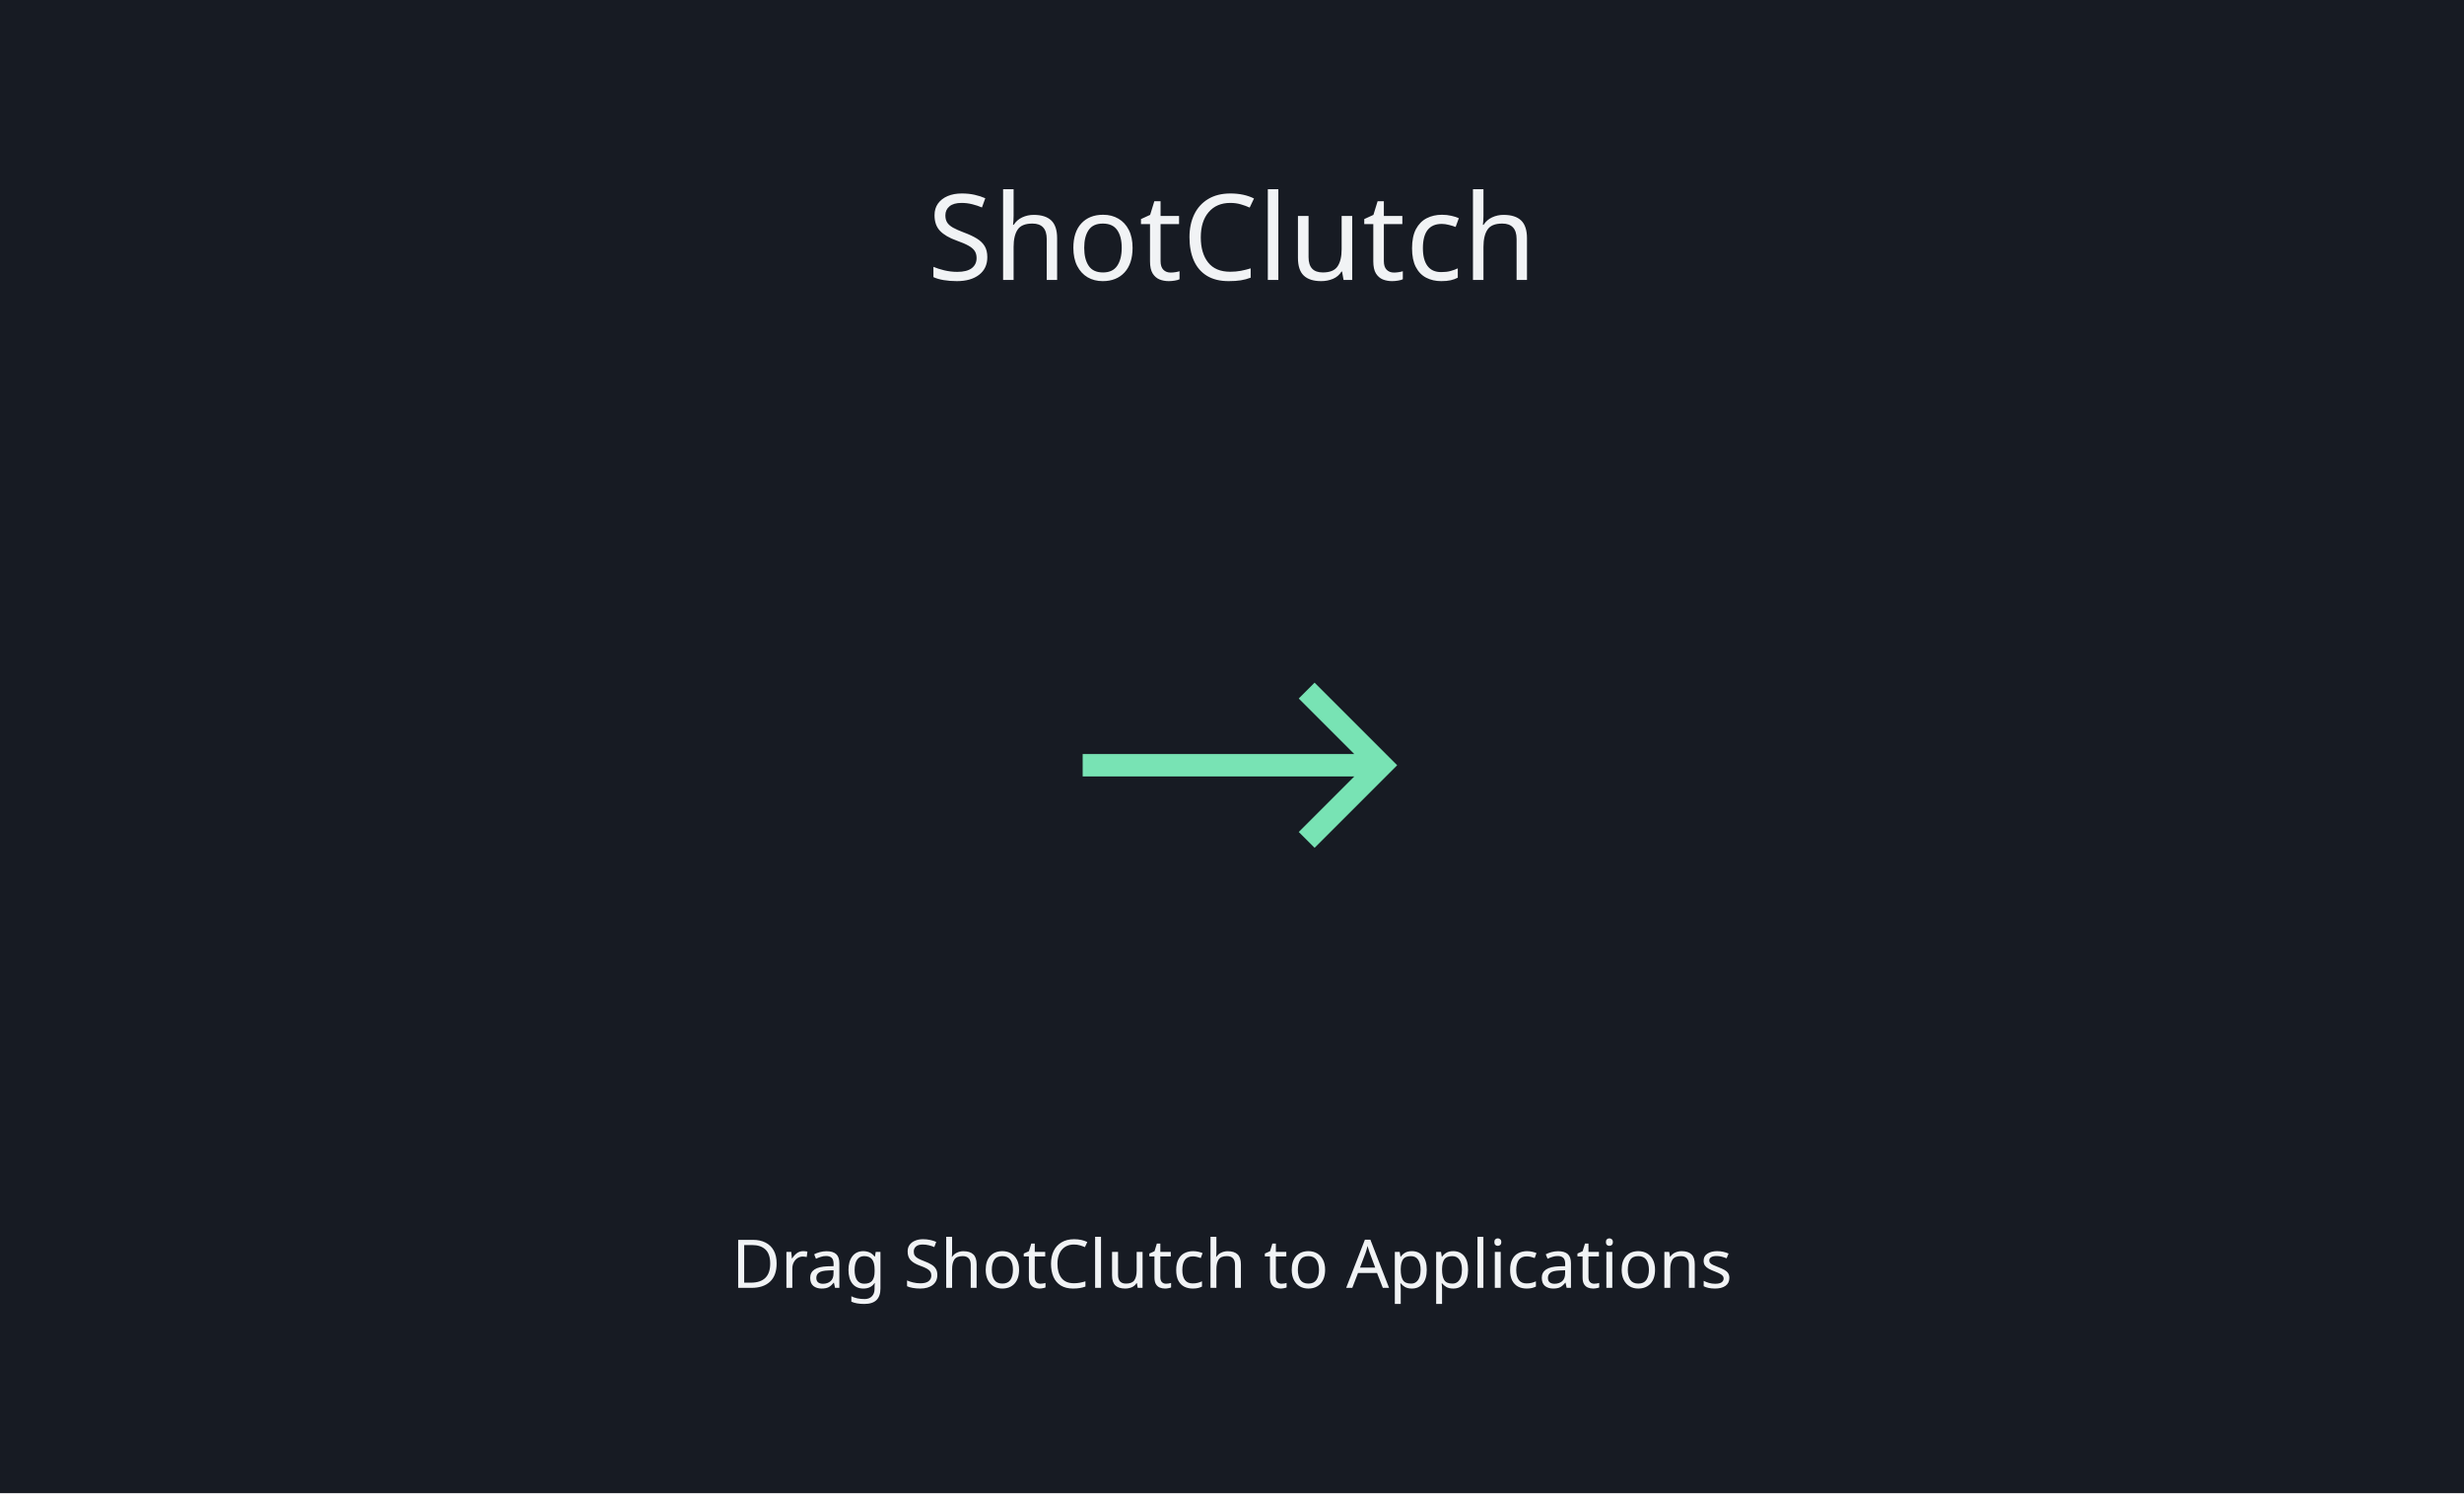
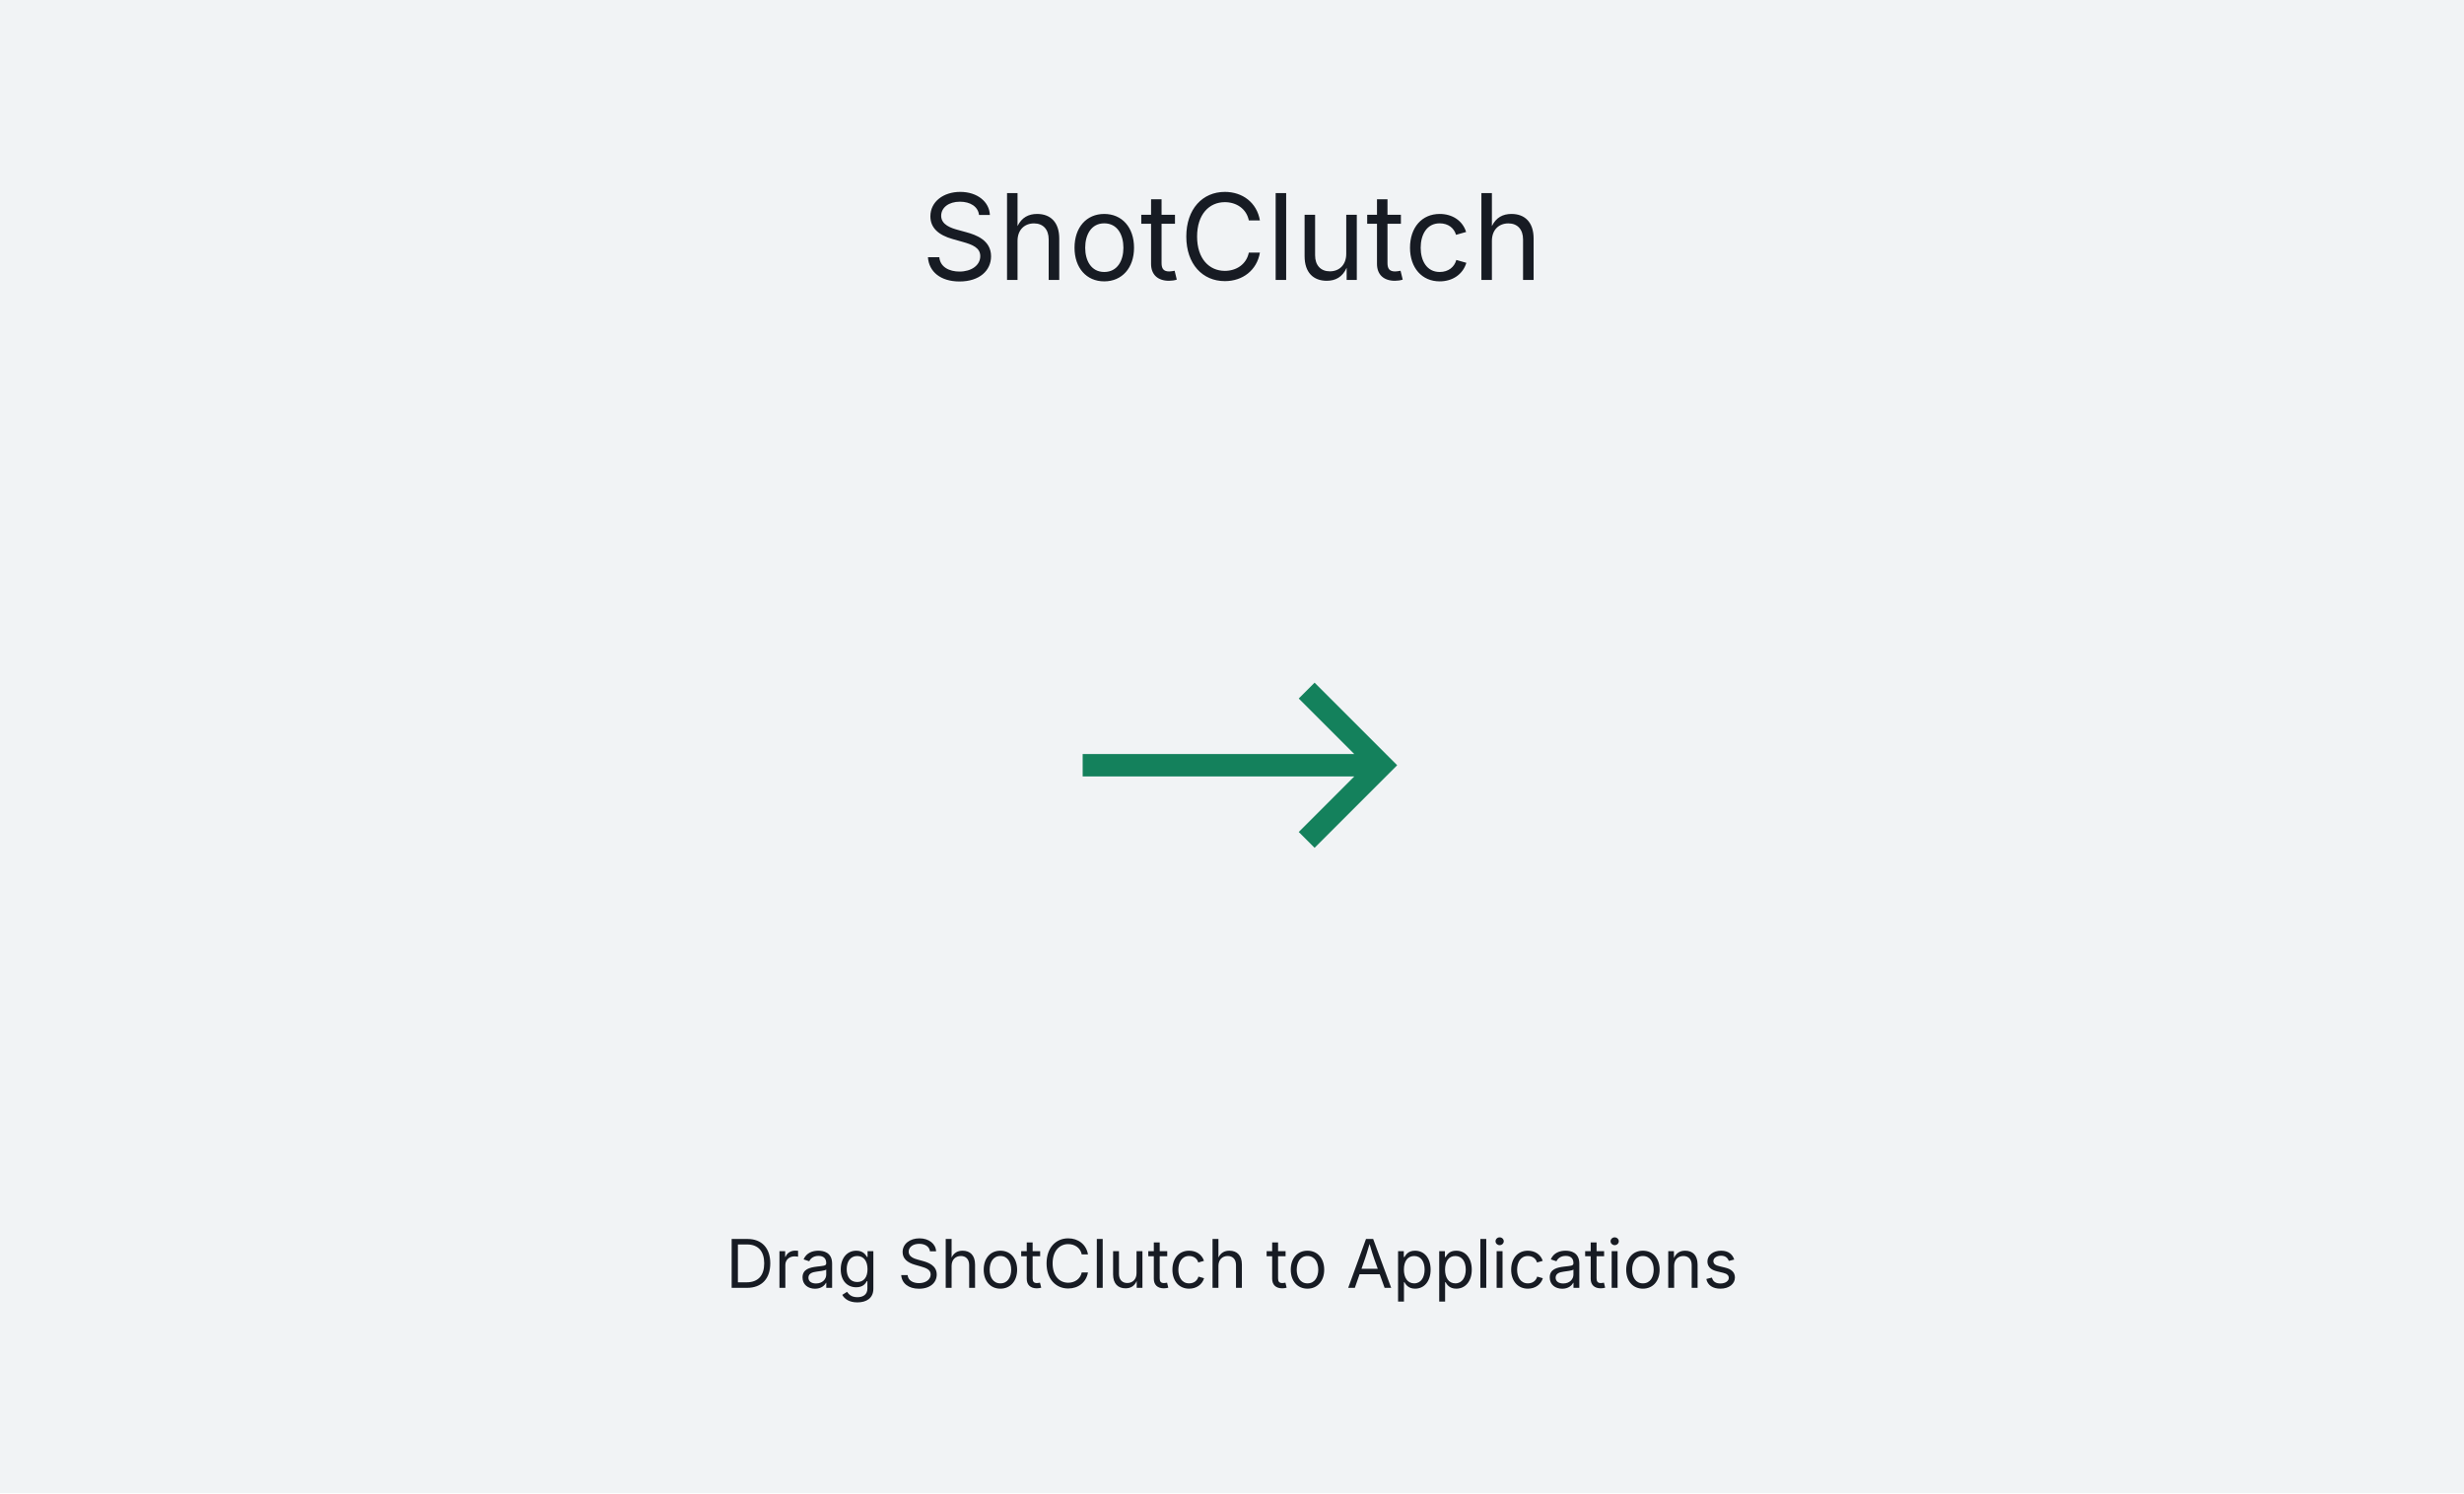
<svg xmlns="http://www.w3.org/2000/svg" width="660" height="400" viewBox="0 0 660 400">
-   <rect width="660" height="400" fill="#171b23" />
-   <text x="330" y="75" text-anchor="middle" font-family="sans-serif" font-size="32" fill="#f1f3f5">ShotClutch</text>
-   <path d="M290 205h80m-20-20 20 20-20 20" fill="none" stroke="#78e3b4" stroke-width="6" />
-   <text x="330" y="345" text-anchor="middle" font-family="sans-serif" font-size="18" fill="#f1f3f5">Drag ShotClutch to Applications</text>
+   <rect width="660" height="400" fill="#f1f3f5" />
+   <text x="330" y="75" text-anchor="middle" font-family="Inter" font-size="32" fill="#171b23">ShotClutch</text>
+   <path d="M290 205h80m-20-20 20 20-20 20" fill="none" stroke="#14815c" stroke-width="6" />
+   <text x="330" y="345" text-anchor="middle" font-family="Inter" font-size="18" fill="#171b23">Drag ShotClutch to Applications</text>
</svg>
